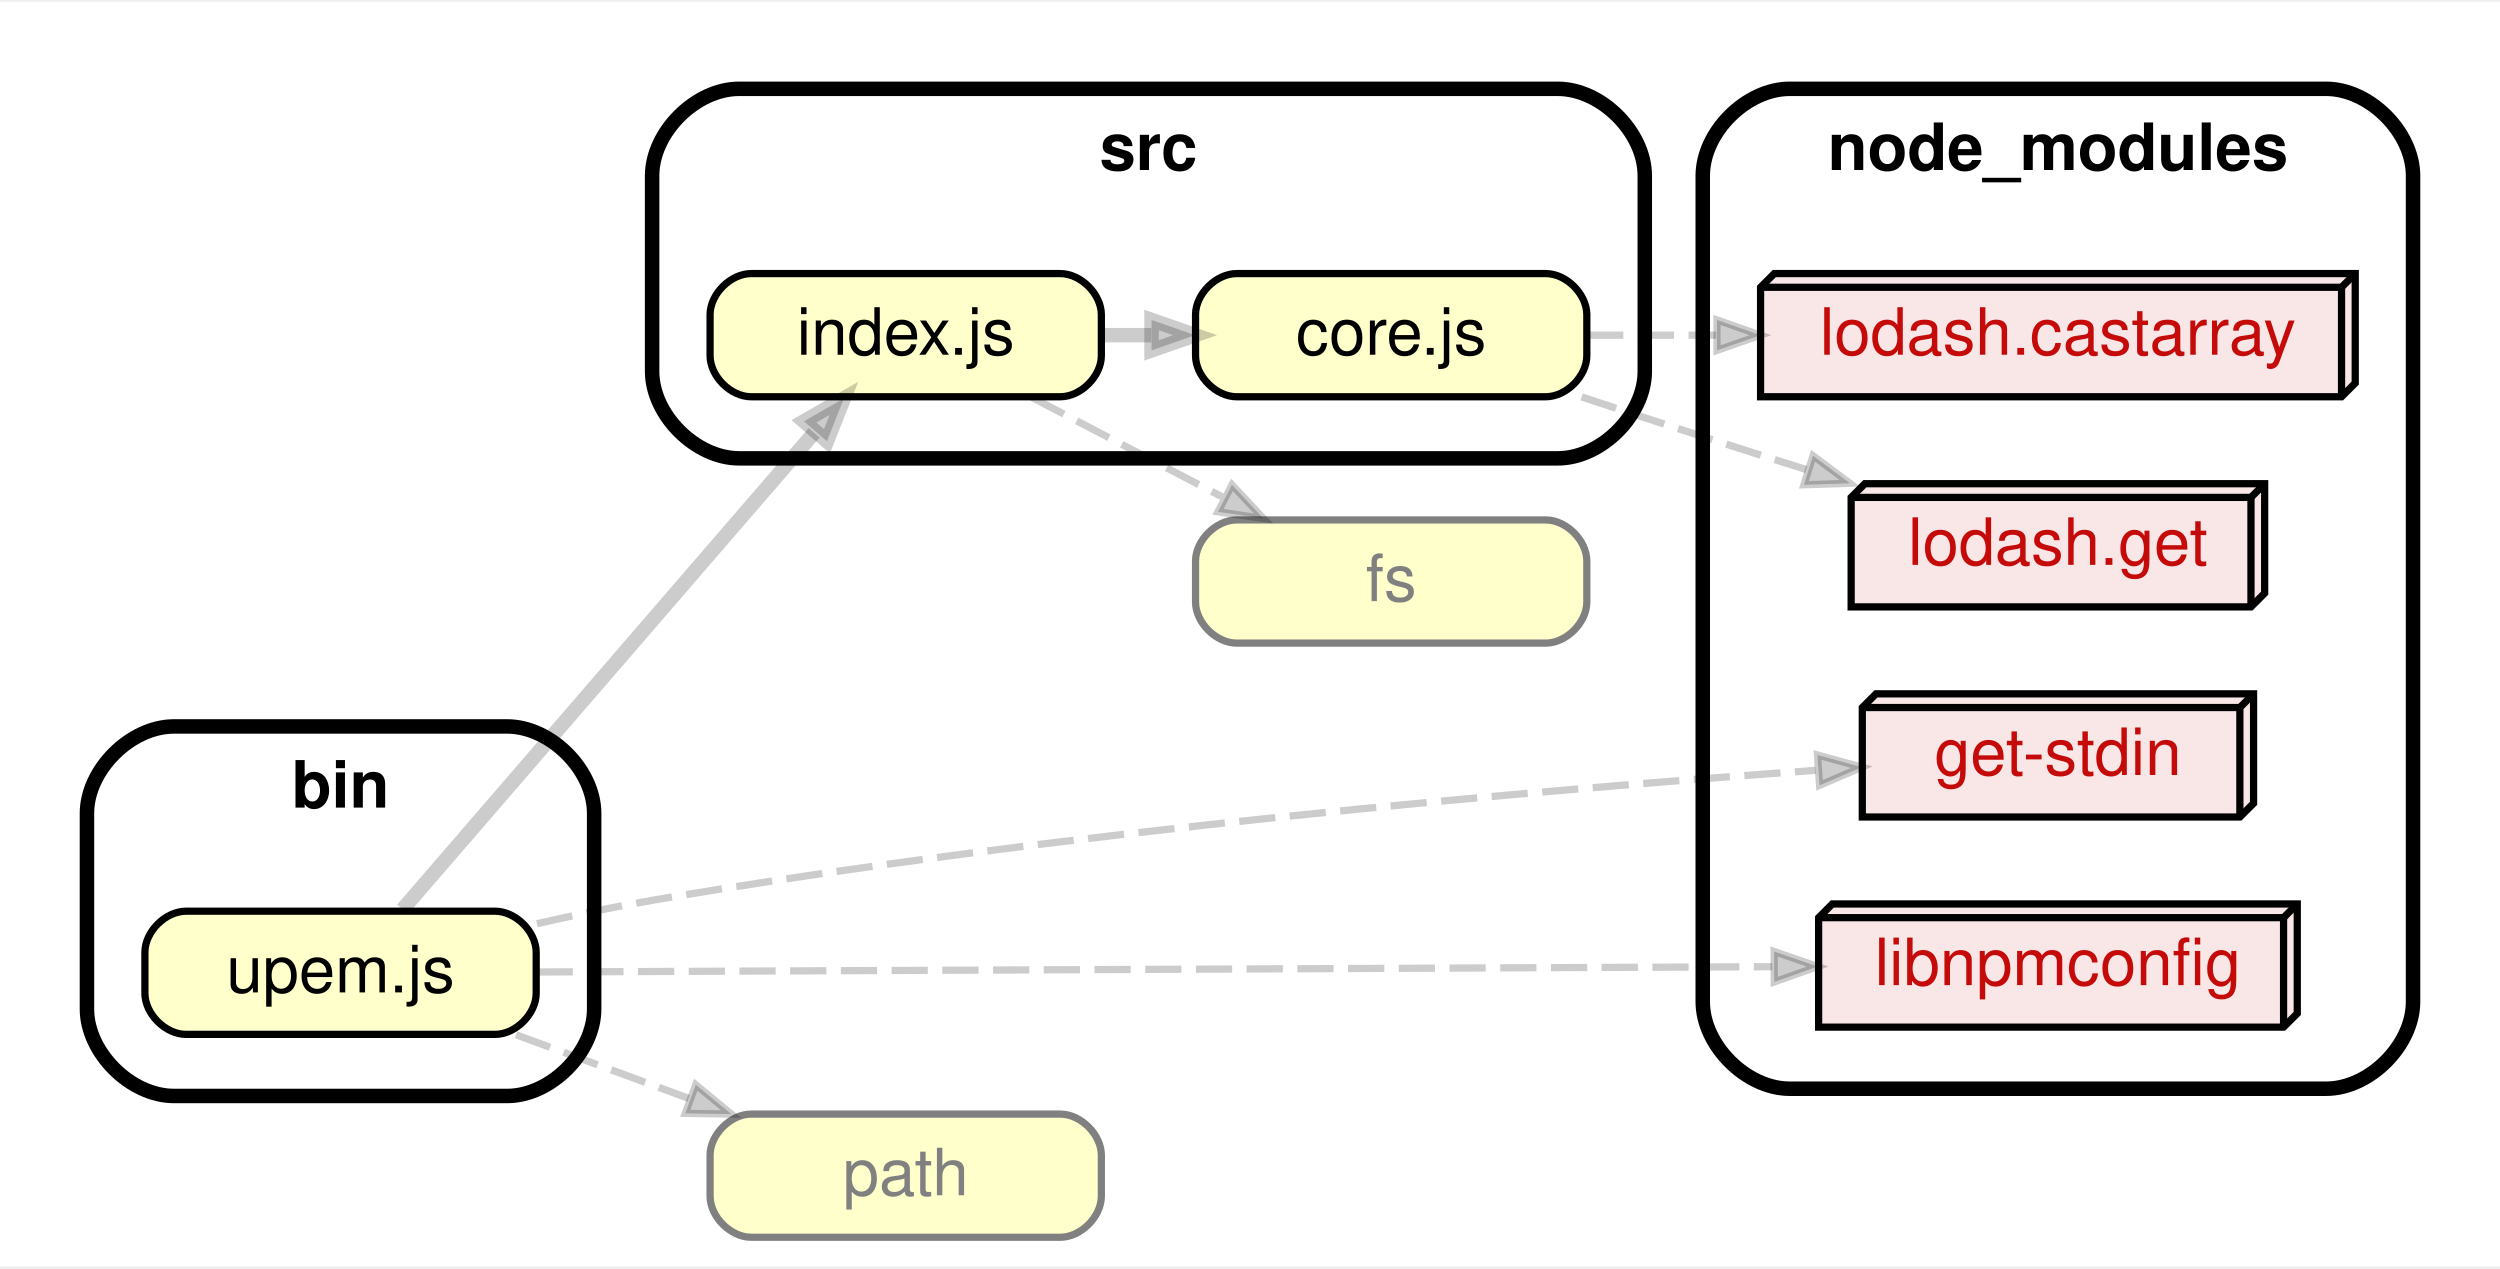
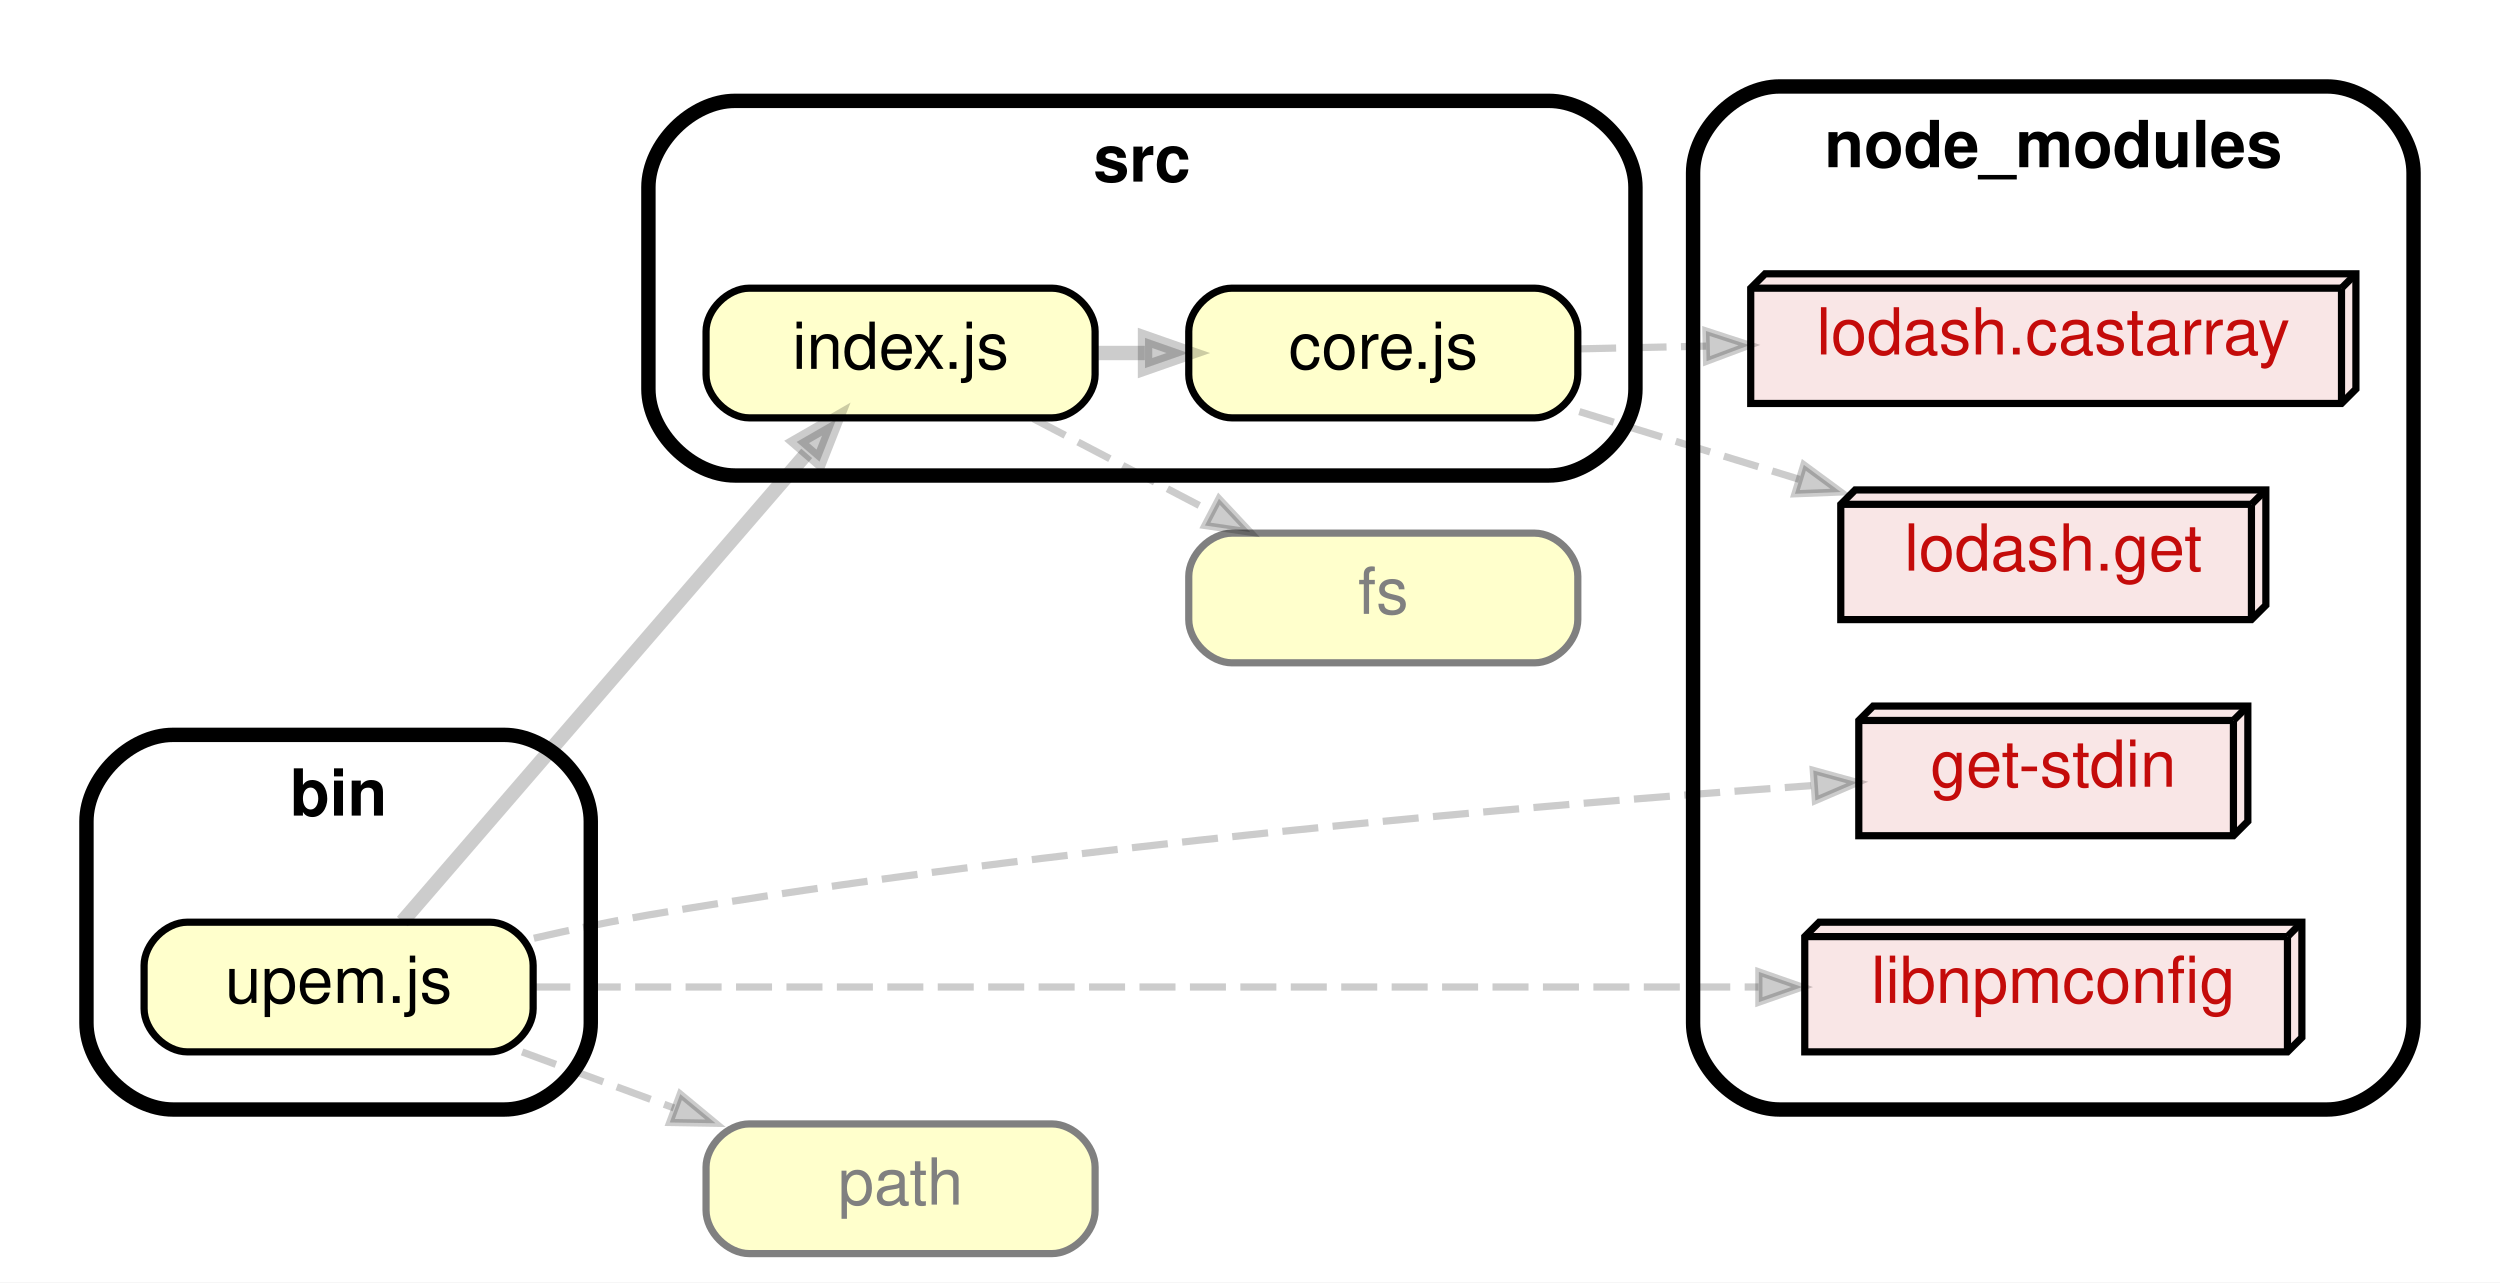
- <svg xmlns="http://www.w3.org/2000/svg" xmlns:xlink="http://www.w3.org/1999/xlink" width="345pt" height="175pt" viewBox="0.00 0.00 345.03 174.50">
-   <g id="graph0" class="graph" transform="scale(1 1) rotate(0) translate(4 170.5)">
-     <polygon fill="white" stroke="transparent" points="-4,4 -4,-170.5 341.03,-170.5 341.03,4 -4,4" />
+ <svg xmlns="http://www.w3.org/2000/svg" xmlns:xlink="http://www.w3.org/1999/xlink" width="347pt" height="178pt" viewBox="0.00 0.00 347.00 178.00">
+   <g id="graph0" class="graph" transform="scale(1 1) rotate(0) translate(4 174)">
+     <polygon fill="white" stroke="transparent" points="-4,4 -4,-174 343,-174 343,4 -4,4" />
    <g id="clust1" class="cluster">
-       <path fill="#ffffff" stroke="black" stroke-width="2" d="M20,-19.5C20,-19.5 66,-19.5 66,-19.5 72,-19.5 78,-25.5 78,-31.5 78,-31.5 78,-58.5 78,-58.5 78,-64.5 72,-70.5 66,-70.5 66,-70.5 20,-70.5 20,-70.5 14,-70.5 8,-64.5 8,-58.5 8,-58.5 8,-31.5 8,-31.5 8,-25.5 14,-19.5 20,-19.5" />
-       <text text-anchor="middle" x="43" y="-59.3" font-family="Helvetica,sans-Serif" font-weight="bold" font-size="9.00">bin</text>
+       <path fill="#ffffff" stroke="black" stroke-width="2" d="M20,-20C20,-20 66,-20 66,-20 72,-20 78,-26 78,-32 78,-32 78,-60 78,-60 78,-66 72,-72 66,-72 66,-72 20,-72 20,-72 14,-72 8,-66 8,-60 8,-60 8,-32 8,-32 8,-26 14,-20 20,-20" />
+       <text text-anchor="middle" x="43" y="-60.8" font-family="Helvetica,sans-Serif" font-weight="bold" font-size="9.00">bin</text>
    </g>
    <g id="clust2" class="cluster">
-       <path fill="#ffffff" stroke="black" stroke-width="2" d="M243,-20.5C243,-20.5 317.03,-20.5 317.03,-20.5 323.03,-20.5 329.03,-26.5 329.03,-32.5 329.03,-32.5 329.03,-146.5 329.03,-146.5 329.03,-152.5 323.03,-158.5 317.03,-158.5 317.03,-158.5 243,-158.5 243,-158.5 237,-158.5 231,-152.5 231,-146.5 231,-146.5 231,-32.5 231,-32.5 231,-26.5 237,-20.5 243,-20.5" />
-       <text text-anchor="middle" x="280.02" y="-147.3" font-family="Helvetica,sans-Serif" font-weight="bold" font-size="9.00">node_modules</text>
+       <path fill="#ffffff" stroke="black" stroke-width="2" d="M243,-20C243,-20 319,-20 319,-20 325,-20 331,-26 331,-32 331,-32 331,-150 331,-150 331,-156 325,-162 319,-162 319,-162 243,-162 243,-162 237,-162 231,-156 231,-150 231,-150 231,-32 231,-32 231,-26 237,-20 243,-20" />
+       <text text-anchor="middle" x="281" y="-150.8" font-family="Helvetica,sans-Serif" font-weight="bold" font-size="9.00">node_modules</text>
    </g>
    <g id="clust3" class="cluster">
-       <path fill="#ffffff" stroke="black" stroke-width="2" d="M98,-107.5C98,-107.5 211,-107.5 211,-107.5 217,-107.5 223,-113.5 223,-119.5 223,-119.5 223,-146.5 223,-146.5 223,-152.5 217,-158.5 211,-158.5 211,-158.5 98,-158.5 98,-158.5 92,-158.5 86,-152.5 86,-146.5 86,-146.5 86,-119.5 86,-119.5 86,-113.5 92,-107.5 98,-107.5" />
-       <text text-anchor="middle" x="154.5" y="-147.3" font-family="Helvetica,sans-Serif" font-weight="bold" font-size="9.00">src</text>
+       <path fill="#ffffff" stroke="black" stroke-width="2" d="M98,-108C98,-108 211,-108 211,-108 217,-108 223,-114 223,-120 223,-120 223,-148 223,-148 223,-154 217,-160 211,-160 211,-160 98,-160 98,-160 92,-160 86,-154 86,-148 86,-148 86,-120 86,-120 86,-114 92,-108 98,-108" />
+       <text text-anchor="middle" x="154.5" y="-148.8" font-family="Helvetica,sans-Serif" font-weight="bold" font-size="9.00">src</text>
    </g>
    <g id="node1" class="node">
      <g id="a_node1">
        <a xlink:href="https://github.com/sverweij/upem/blob/master/bin/upem.js" xlink:title="upem.js">
-           <path fill="#ffffcc" stroke="black" d="M64.33,-45C64.33,-45 21.67,-45 21.67,-45 18.83,-45 16,-42.17 16,-39.33 16,-39.33 16,-33.67 16,-33.67 16,-30.83 18.83,-28 21.67,-28 21.67,-28 64.33,-28 64.33,-28 67.17,-28 70,-30.83 70,-33.67 70,-33.67 70,-39.33 70,-39.33 70,-42.17 67.17,-45 64.33,-45" />
-           <text text-anchor="middle" x="43" y="-33.8" font-family="Helvetica,sans-Serif" font-size="9.00">upem.js</text>
+           <path fill="#ffffcc" stroke="black" d="M64,-46C64,-46 22,-46 22,-46 19,-46 16,-43 16,-40 16,-40 16,-34 16,-34 16,-31 19,-28 22,-28 22,-28 64,-28 64,-28 67,-28 70,-31 70,-34 70,-34 70,-40 70,-40 70,-43 67,-46 64,-46" />
+           <text text-anchor="middle" x="43" y="-34.8" font-family="Helvetica,sans-Serif" font-size="9.00">upem.js</text>
        </a>
      </g>
    </g>
    <g id="node2" class="node">
      <g id="a_node2">
        <a xlink:href="https://github.com/sverweij/upem/blob/master/src/index.js" xlink:title="index.js">
-           <path fill="#ffffcc" stroke="black" d="M142.33,-133C142.33,-133 99.67,-133 99.67,-133 96.83,-133 94,-130.17 94,-127.33 94,-127.33 94,-121.67 94,-121.67 94,-118.83 96.83,-116 99.67,-116 99.67,-116 142.33,-116 142.33,-116 145.17,-116 148,-118.83 148,-121.67 148,-121.67 148,-127.33 148,-127.33 148,-130.17 145.17,-133 142.33,-133" />
-           <text text-anchor="middle" x="121" y="-121.8" font-family="Helvetica,sans-Serif" font-size="9.00">index.js</text>
+           <path fill="#ffffcc" stroke="black" d="M142,-134C142,-134 100,-134 100,-134 97,-134 94,-131 94,-128 94,-128 94,-122 94,-122 94,-119 97,-116 100,-116 100,-116 142,-116 142,-116 145,-116 148,-119 148,-122 148,-122 148,-128 148,-128 148,-131 145,-134 142,-134" />
+           <text text-anchor="middle" x="121" y="-122.8" font-family="Helvetica,sans-Serif" font-size="9.00">index.js</text>
        </a>
      </g>
    </g>
    <g id="edge1" class="edge">
-       <path fill="none" stroke="#000000" stroke-width="2" stroke-opacity="0.2" d="M51.57,-45.26C64.88,-60.68 92.59,-92.76 108.36,-111.02" />
-       <polygon fill="#000000" fill-opacity="0.2" stroke="#000000" stroke-width="2" stroke-opacity="0.2" points="106.95,-112.61 112.47,-115.78 110.13,-109.86 106.95,-112.61" />
+       <path fill="none" stroke="#000000" stroke-width="2" stroke-opacity="0.2" d="M51.85,-46.09C65.16,-61.5 92.25,-92.87 107.97,-111.07" />
+       <polygon fill="#000000" fill-opacity="0.2" stroke="#000000" stroke-width="2" stroke-opacity="0.2" points="106.57,-112.66 112.08,-115.83 109.75,-109.92 106.57,-112.66" />
    </g>
    <g id="node3" class="node">
      <g id="a_node3">
        <a xlink:href="https://github.com/sverweij/upem/blob/master/node_modules/get-stdin" xlink:title="get-stdin">
-           <polygon fill="#c40b0a" fill-opacity="0.102" stroke="black" points="307.02,-75 254.91,-75 253.02,-73.11 253.02,-58 305.13,-58 307.02,-59.89 307.02,-75" />
-           <polyline fill="none" stroke="black" points="305.13,-73.11 253.02,-73.11 " />
-           <polyline fill="none" stroke="black" points="305.13,-73.11 305.13,-58 " />
-           <polyline fill="none" stroke="black" points="305.13,-73.11 307.02,-75 " />
-           <text text-anchor="middle" x="280.02" y="-63.8" font-family="Helvetica,sans-Serif" font-size="9.00" fill="#c40b0a">get-stdin</text>
+           <polygon fill="#c40b0a" fill-opacity="0.102" stroke="black" points="308,-76 256,-76 254,-74 254,-58 306,-58 308,-60 308,-76" />
+           <polyline fill="none" stroke="black" points="306,-74 254,-74 " />
+           <polyline fill="none" stroke="black" points="306,-74 306,-58 " />
+           <polyline fill="none" stroke="black" points="306,-74 308,-76 " />
+           <text text-anchor="middle" x="281" y="-64.8" font-family="Helvetica,sans-Serif" font-size="9.00" fill="#c40b0a">get-stdin</text>
        </a>
      </g>
    </g>
    <g id="edge2" class="edge">
-       <path fill="none" stroke="#000000" stroke-dasharray="5,2" stroke-opacity="0.2" d="M70.1,-43.27C75.34,-44.47 80.83,-45.62 86,-46.5 142.04,-56.03 208.06,-61.69 246.56,-64.44" />
-       <polygon fill="#000000" fill-opacity="0.2" stroke="#000000" stroke-opacity="0.2" points="246.83,-66.56 252.96,-64.88 247.12,-62.37 246.83,-66.56" />
+       <path fill="none" stroke="#000000" stroke-dasharray="5,2" stroke-opacity="0.2" d="M70.1,-43.77C75.34,-44.98 80.83,-46.12 86,-47 142.33,-56.57 208.68,-62.21 247.38,-64.95" />
+       <polygon fill="#000000" fill-opacity="0.2" stroke="#000000" stroke-opacity="0.2" points="247.68,-67.07 253.81,-65.39 247.97,-62.88 247.68,-67.07" />
    </g>
    <g id="node4" class="node">
      <g id="a_node4">
        <a xlink:href="https://github.com/sverweij/upem/blob/master/node_modules/libnpmconfig" xlink:title="libnpmconfig">
-           <polygon fill="#c40b0a" fill-opacity="0.102" stroke="black" points="313.05,-46 248.88,-46 246.99,-44.11 246.99,-29 311.16,-29 313.05,-30.89 313.05,-46" />
-           <polyline fill="none" stroke="black" points="311.16,-44.11 246.99,-44.11 " />
-           <polyline fill="none" stroke="black" points="311.16,-44.11 311.16,-29 " />
-           <polyline fill="none" stroke="black" points="311.16,-44.11 313.05,-46 " />
-           <text text-anchor="middle" x="280.02" y="-34.8" font-family="Helvetica,sans-Serif" font-size="9.00" fill="#c40b0a">libnpmconfig</text>
+           <polygon fill="#c40b0a" fill-opacity="0.102" stroke="black" points="315.5,-46 248.5,-46 246.5,-44 246.5,-28 313.5,-28 315.5,-30 315.5,-46" />
+           <polyline fill="none" stroke="black" points="313.5,-44 246.5,-44 " />
+           <polyline fill="none" stroke="black" points="313.5,-44 313.5,-28 " />
+           <polyline fill="none" stroke="black" points="313.5,-44 315.5,-46 " />
+           <text text-anchor="middle" x="281" y="-34.8" font-family="Helvetica,sans-Serif" font-size="9.00" fill="#c40b0a">libnpmconfig</text>
        </a>
      </g>
    </g>
    <g id="edge3" class="edge">
-       <path fill="none" stroke="#000000" stroke-dasharray="5,2" stroke-opacity="0.2" d="M70.05,-36.61C111.45,-36.79 192.5,-37.13 240.59,-37.34" />
-       <polygon fill="#000000" fill-opacity="0.2" stroke="#000000" stroke-opacity="0.2" points="240.85,-39.44 246.86,-37.36 240.87,-35.24 240.85,-39.44" />
+       <path fill="none" stroke="#000000" stroke-dasharray="5,2" stroke-opacity="0.2" d="M70.16,-37C111.36,-37 191.66,-37 240.09,-37" />
+       <polygon fill="#000000" fill-opacity="0.2" stroke="#000000" stroke-opacity="0.2" points="240.13,-39.1 246.13,-37 240.13,-34.9 240.13,-39.1" />
    </g>
    <g id="node5" class="node">
-       <path fill="#ffffcc" stroke="grey" d="M142.33,-17C142.33,-17 99.67,-17 99.67,-17 96.83,-17 94,-14.17 94,-11.33 94,-11.33 94,-5.67 94,-5.67 94,-2.83 96.83,0 99.67,0 99.67,0 142.33,0 142.33,0 145.17,0 148,-2.83 148,-5.67 148,-5.67 148,-11.33 148,-11.33 148,-14.17 145.17,-17 142.33,-17" />
-       <text text-anchor="middle" x="121" y="-5.8" font-family="Helvetica,sans-Serif" font-size="9.00" fill="grey">path</text>
+       <path fill="#ffffcc" stroke="grey" d="M142,-18C142,-18 100,-18 100,-18 97,-18 94,-15 94,-12 94,-12 94,-6 94,-6 94,-3 97,0 100,0 100,0 142,0 142,0 145,0 148,-3 148,-6 148,-6 148,-12 148,-12 148,-15 145,-18 142,-18" />
+       <text text-anchor="middle" x="121" y="-6.8" font-family="Helvetica,sans-Serif" font-size="9.00" fill="grey">path</text>
    </g>
    <g id="edge4" class="edge">
-       <path fill="none" stroke="#000000" stroke-dasharray="5,2" stroke-opacity="0.2" d="M67.22,-27.95C74.73,-25.18 83.16,-22.07 91.03,-19.17" />
-       <polygon fill="#000000" fill-opacity="0.2" stroke="#000000" stroke-opacity="0.2" points="92.02,-21.05 96.93,-17 90.57,-17.1 92.02,-21.05" />
+       <path fill="none" stroke="#000000" stroke-dasharray="5,2" stroke-opacity="0.2" d="M68.47,-27.99C75.18,-25.51 82.54,-22.8 89.54,-20.22" />
+       <polygon fill="#000000" fill-opacity="0.2" stroke="#000000" stroke-opacity="0.2" points="90.42,-22.14 95.32,-18.09 88.96,-18.2 90.42,-22.14" />
    </g>
    <g id="node6" class="node">
-       <path fill="#ffffcc" stroke="grey" d="M209.33,-99C209.33,-99 166.67,-99 166.67,-99 163.83,-99 161,-96.17 161,-93.33 161,-93.33 161,-87.67 161,-87.67 161,-84.83 163.83,-82 166.67,-82 166.67,-82 209.33,-82 209.33,-82 212.17,-82 215,-84.83 215,-87.67 215,-87.67 215,-93.33 215,-93.33 215,-96.17 212.17,-99 209.33,-99" />
-       <text text-anchor="middle" x="188" y="-87.8" font-family="Helvetica,sans-Serif" font-size="9.00" fill="grey">fs</text>
+       <path fill="#ffffcc" stroke="grey" d="M209,-100C209,-100 167,-100 167,-100 164,-100 161,-97 161,-94 161,-94 161,-88 161,-88 161,-85 164,-82 167,-82 167,-82 209,-82 209,-82 212,-82 215,-85 215,-88 215,-88 215,-94 215,-94 215,-97 212,-100 209,-100" />
+       <text text-anchor="middle" x="188" y="-88.8" font-family="Helvetica,sans-Serif" font-size="9.00" fill="grey">fs</text>
    </g>
    <g id="edge8" class="edge">
-       <path fill="none" stroke="#000000" stroke-dasharray="5,2" stroke-opacity="0.2" d="M138.4,-115.92C146.35,-111.76 156.01,-106.71 164.62,-102.21" />
-       <polygon fill="#000000" fill-opacity="0.2" stroke="#000000" stroke-opacity="0.2" points="166.03,-103.84 170.38,-99.2 164.09,-100.12 166.03,-103.84" />
+       <path fill="none" stroke="#000000" stroke-dasharray="5,2" stroke-opacity="0.2" d="M139.42,-115.89C147,-111.93 155.98,-107.23 164.09,-102.99" />
+       <polygon fill="#000000" fill-opacity="0.2" stroke="#000000" stroke-opacity="0.2" points="165.19,-104.78 169.53,-100.14 163.24,-101.06 165.19,-104.78" />
    </g>
    <g id="node9" class="node">
      <g id="a_node9">
        <a xlink:href="https://github.com/sverweij/upem/blob/master/src/core.js" xlink:title="core.js">
-           <path fill="#ffffcc" stroke="black" d="M209.33,-133C209.33,-133 166.67,-133 166.67,-133 163.83,-133 161,-130.17 161,-127.33 161,-127.33 161,-121.67 161,-121.67 161,-118.83 163.83,-116 166.67,-116 166.67,-116 209.33,-116 209.33,-116 212.17,-116 215,-118.83 215,-121.67 215,-121.67 215,-127.33 215,-127.33 215,-130.17 212.17,-133 209.33,-133" />
-           <text text-anchor="middle" x="188" y="-121.8" font-family="Helvetica,sans-Serif" font-size="9.00">core.js</text>
+           <path fill="#ffffcc" stroke="black" d="M209,-134C209,-134 167,-134 167,-134 164,-134 161,-131 161,-128 161,-128 161,-122 161,-122 161,-119 164,-116 167,-116 167,-116 209,-116 209,-116 212,-116 215,-119 215,-122 215,-122 215,-128 215,-128 215,-131 212,-134 209,-134" />
+           <text text-anchor="middle" x="188" y="-122.8" font-family="Helvetica,sans-Serif" font-size="9.00">core.js</text>
        </a>
      </g>
    </g>
    <g id="edge7" class="edge">
-       <path fill="none" stroke="#000000" stroke-width="2" stroke-opacity="0.2" d="M148.06,-124.5C150.32,-124.5 152.61,-124.5 154.9,-124.5" />
-       <polygon fill="#000000" fill-opacity="0.2" stroke="#000000" stroke-width="2" stroke-opacity="0.2" points="154.93,-126.6 160.93,-124.5 154.93,-122.4 154.93,-126.6" />
+       <path fill="none" stroke="#000000" stroke-width="2" stroke-opacity="0.2" d="M148.06,-125C150.32,-125 152.61,-125 154.9,-125" />
+       <polygon fill="#000000" fill-opacity="0.2" stroke="#000000" stroke-width="2" stroke-opacity="0.2" points="154.93,-127.1 160.93,-125 154.93,-122.9 154.93,-127.1" />
    </g>
    <g id="node7" class="node">
      <g id="a_node7">
        <a xlink:href="https://github.com/sverweij/upem/blob/master/node_modules/lodash.castarray" xlink:title="lodash.castarray">
-           <polygon fill="#c40b0a" fill-opacity="0.102" stroke="black" points="321.05,-133 240.87,-133 238.98,-131.11 238.98,-116 319.16,-116 321.05,-117.89 321.05,-133" />
-           <polyline fill="none" stroke="black" points="319.16,-131.11 238.98,-131.11 " />
-           <polyline fill="none" stroke="black" points="319.16,-131.11 319.16,-116 " />
-           <polyline fill="none" stroke="black" points="319.16,-131.11 321.05,-133 " />
-           <text text-anchor="middle" x="280.02" y="-121.8" font-family="Helvetica,sans-Serif" font-size="9.00" fill="#c40b0a">lodash.castarray</text>
+           <polygon fill="#c40b0a" fill-opacity="0.102" stroke="black" points="323,-136 241,-136 239,-134 239,-118 321,-118 323,-120 323,-136" />
+           <polyline fill="none" stroke="black" points="321,-134 239,-134 " />
+           <polyline fill="none" stroke="black" points="321,-134 321,-118 " />
+           <polyline fill="none" stroke="black" points="321,-134 323,-136 " />
+           <text text-anchor="middle" x="281" y="-124.8" font-family="Helvetica,sans-Serif" font-size="9.00" fill="#c40b0a">lodash.castarray</text>
        </a>
      </g>
    </g>
    <g id="node8" class="node">
      <g id="a_node8">
        <a xlink:href="https://github.com/sverweij/upem/blob/master/node_modules/lodash.get" xlink:title="lodash.get">
-           <polygon fill="#c40b0a" fill-opacity="0.102" stroke="black" points="308.55,-104 253.37,-104 251.48,-102.11 251.48,-87 306.66,-87 308.55,-88.89 308.55,-104" />
-           <polyline fill="none" stroke="black" points="306.66,-102.11 251.48,-102.11 " />
-           <polyline fill="none" stroke="black" points="306.66,-102.11 306.66,-87 " />
-           <polyline fill="none" stroke="black" points="306.66,-102.11 308.55,-104 " />
-           <text text-anchor="middle" x="280.02" y="-92.8" font-family="Helvetica,sans-Serif" font-size="9.00" fill="#c40b0a">lodash.get</text>
+           <polygon fill="#c40b0a" fill-opacity="0.102" stroke="black" points="310.5,-106 253.5,-106 251.5,-104 251.5,-88 308.5,-88 310.5,-90 310.5,-106" />
+           <polyline fill="none" stroke="black" points="308.5,-104 251.5,-104 " />
+           <polyline fill="none" stroke="black" points="308.5,-104 308.5,-88 " />
+           <polyline fill="none" stroke="black" points="308.5,-104 310.5,-106 " />
+           <text text-anchor="middle" x="281" y="-94.8" font-family="Helvetica,sans-Serif" font-size="9.00" fill="#c40b0a">lodash.get</text>
        </a>
      </g>
    </g>
    <g id="edge5" class="edge">
-       <path fill="none" stroke="#000000" stroke-dasharray="5,2" stroke-opacity="0.2" d="M215.04,-124.5C220.64,-124.5 226.73,-124.5 232.85,-124.5" />
-       <polygon fill="#000000" fill-opacity="0.2" stroke="#000000" stroke-opacity="0.2" points="232.96,-126.6 238.96,-124.5 232.96,-122.4 232.96,-126.6" />
+       <path fill="none" stroke="#000000" stroke-dasharray="5,2" stroke-opacity="0.2" d="M215.32,-125.58C220.83,-125.7 226.8,-125.83 232.81,-125.96" />
+       <polygon fill="#000000" fill-opacity="0.2" stroke="#000000" stroke-opacity="0.2" points="232.78,-128.06 238.82,-126.09 232.87,-123.86 232.78,-128.06" />
    </g>
    <g id="edge6" class="edge">
-       <path fill="none" stroke="#000000" stroke-dasharray="5,2" stroke-opacity="0.2" d="M214.29,-115.98C219.79,-114.15 225.59,-112.25 231,-110.5 235.62,-109.01 240.49,-107.46 245.29,-105.95" />
-       <polygon fill="#000000" fill-opacity="0.2" stroke="#000000" stroke-opacity="0.2" points="246.22,-107.86 251.31,-104.06 244.96,-103.85 246.22,-107.86" />
+       <path fill="none" stroke="#000000" stroke-dasharray="5,2" stroke-opacity="0.2" d="M215.21,-116.87C220.44,-115.26 225.89,-113.57 231,-112 235.77,-110.53 240.8,-108.99 245.74,-107.47" />
+       <polygon fill="#000000" fill-opacity="0.2" stroke="#000000" stroke-opacity="0.2" points="246.37,-109.48 251.49,-105.71 245.14,-105.46 246.37,-109.48" />
    </g>
  </g>
</svg>
